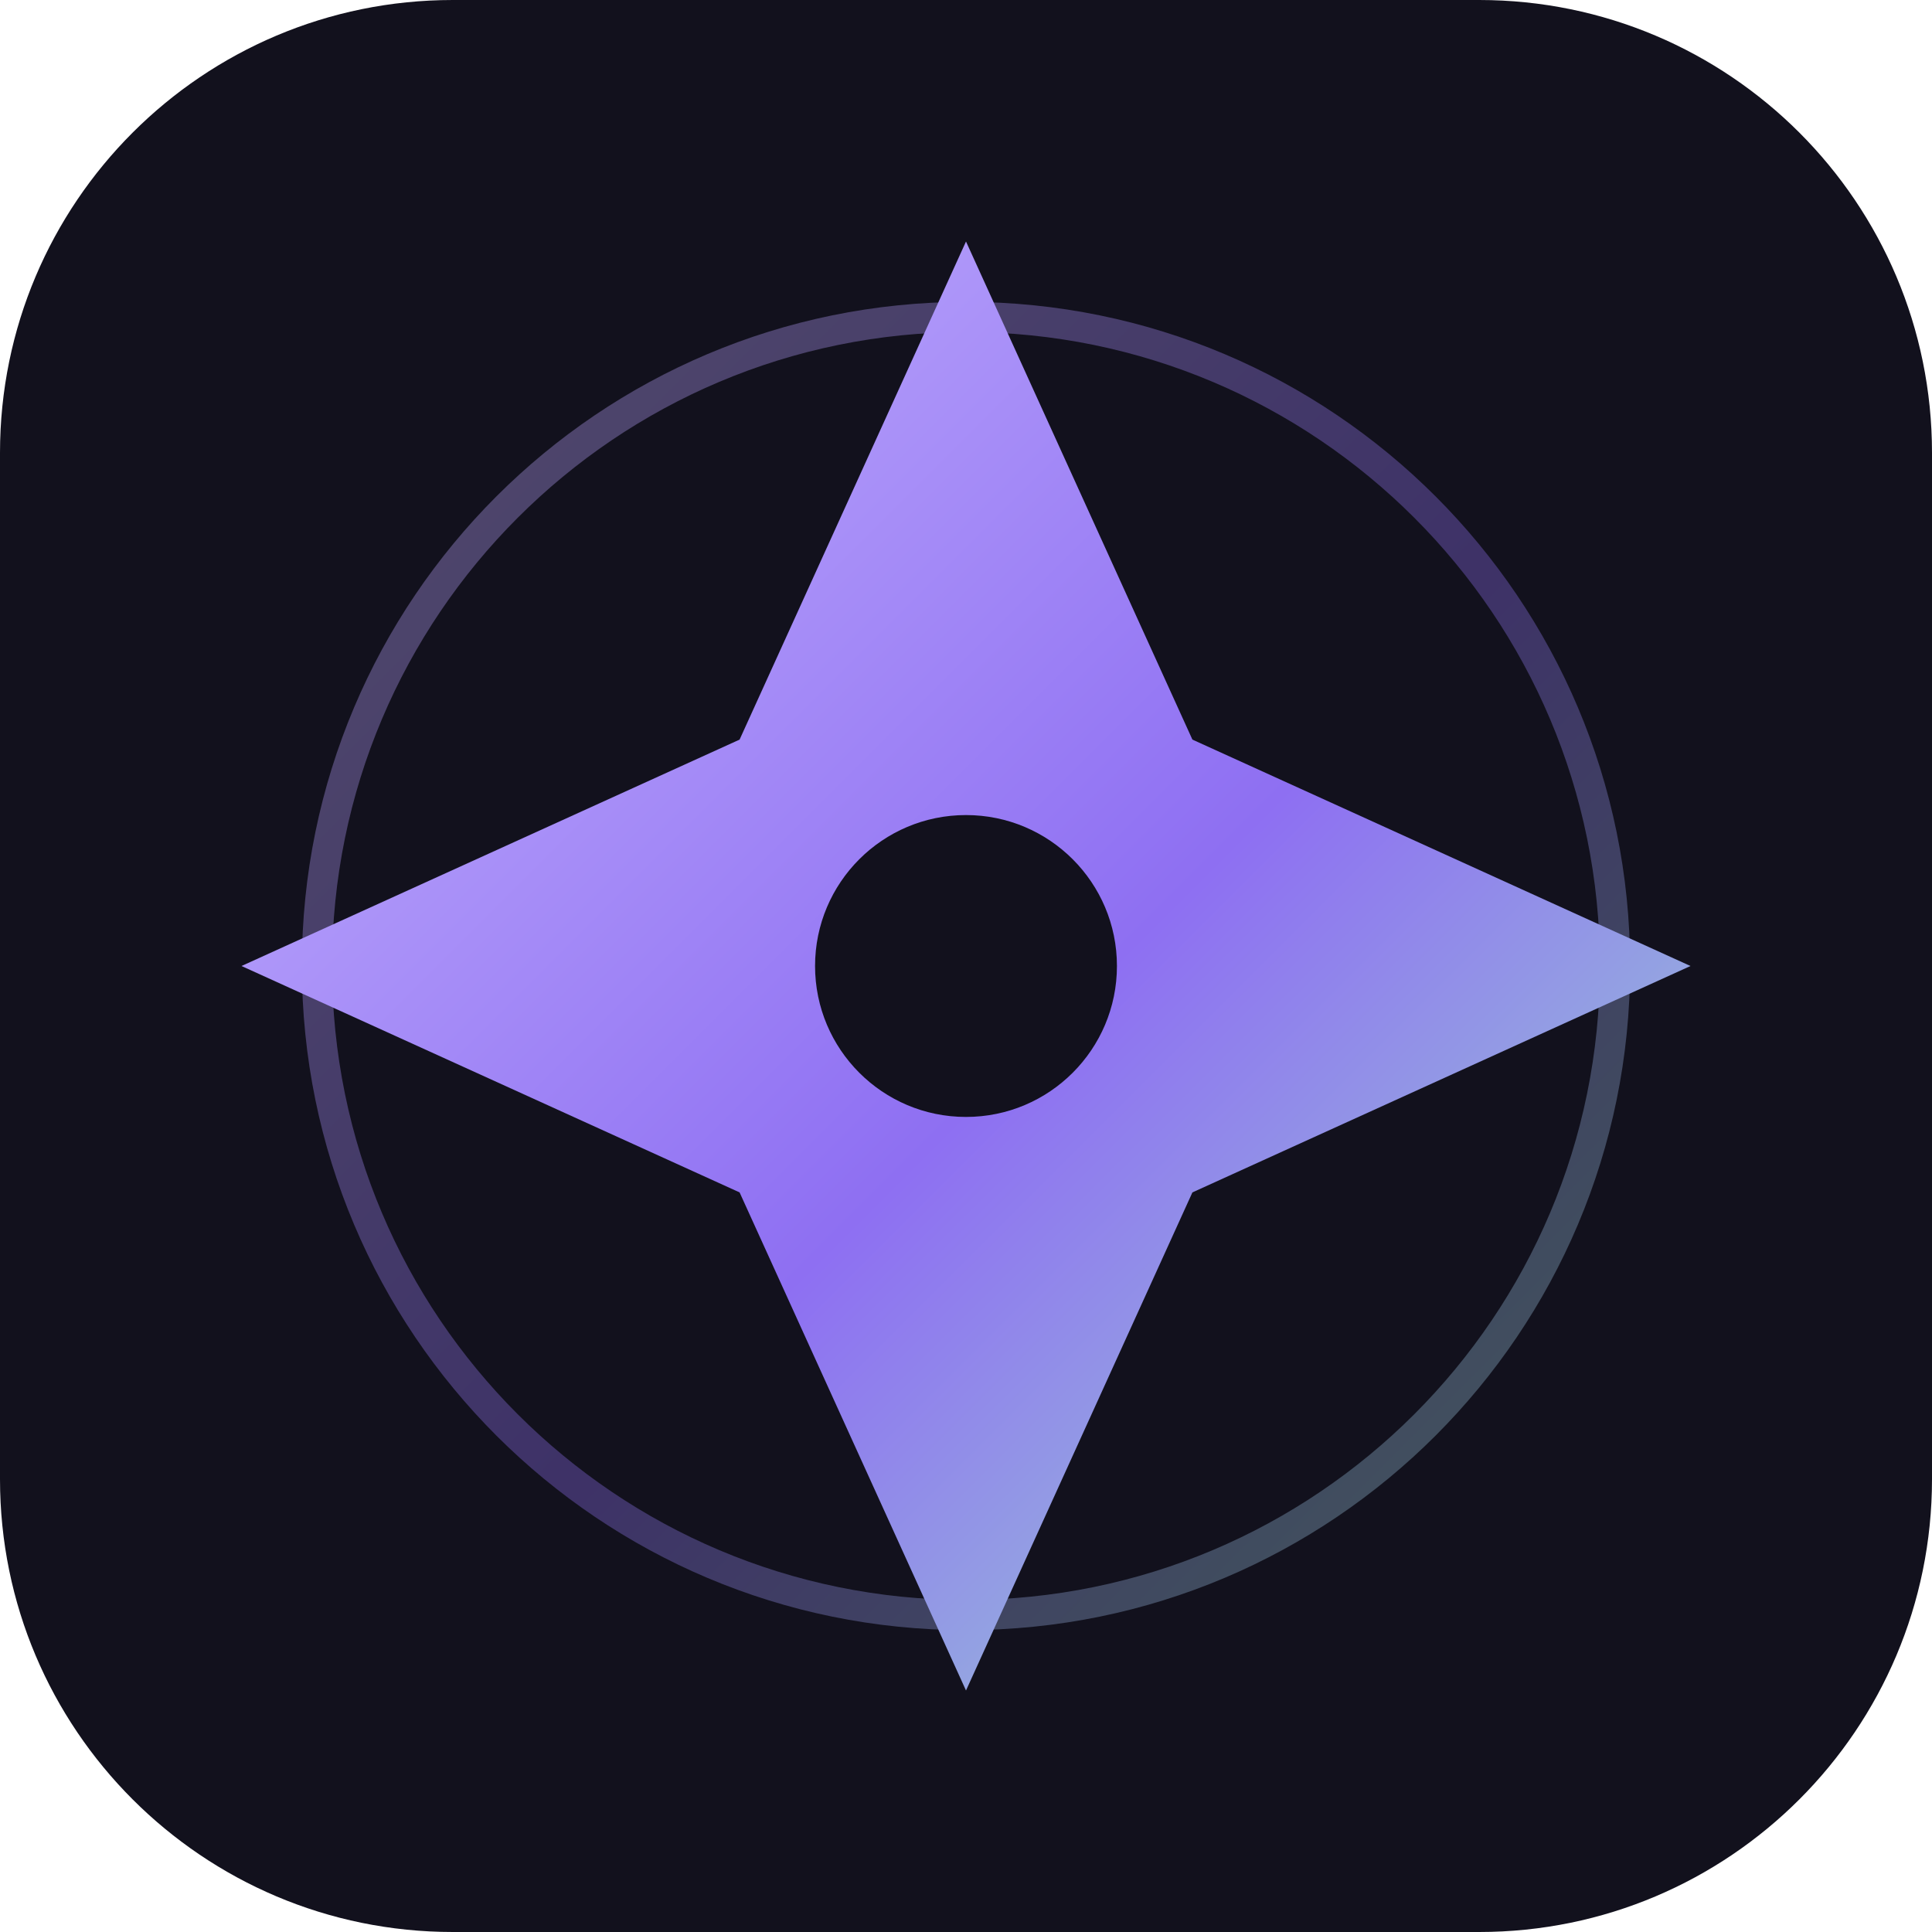
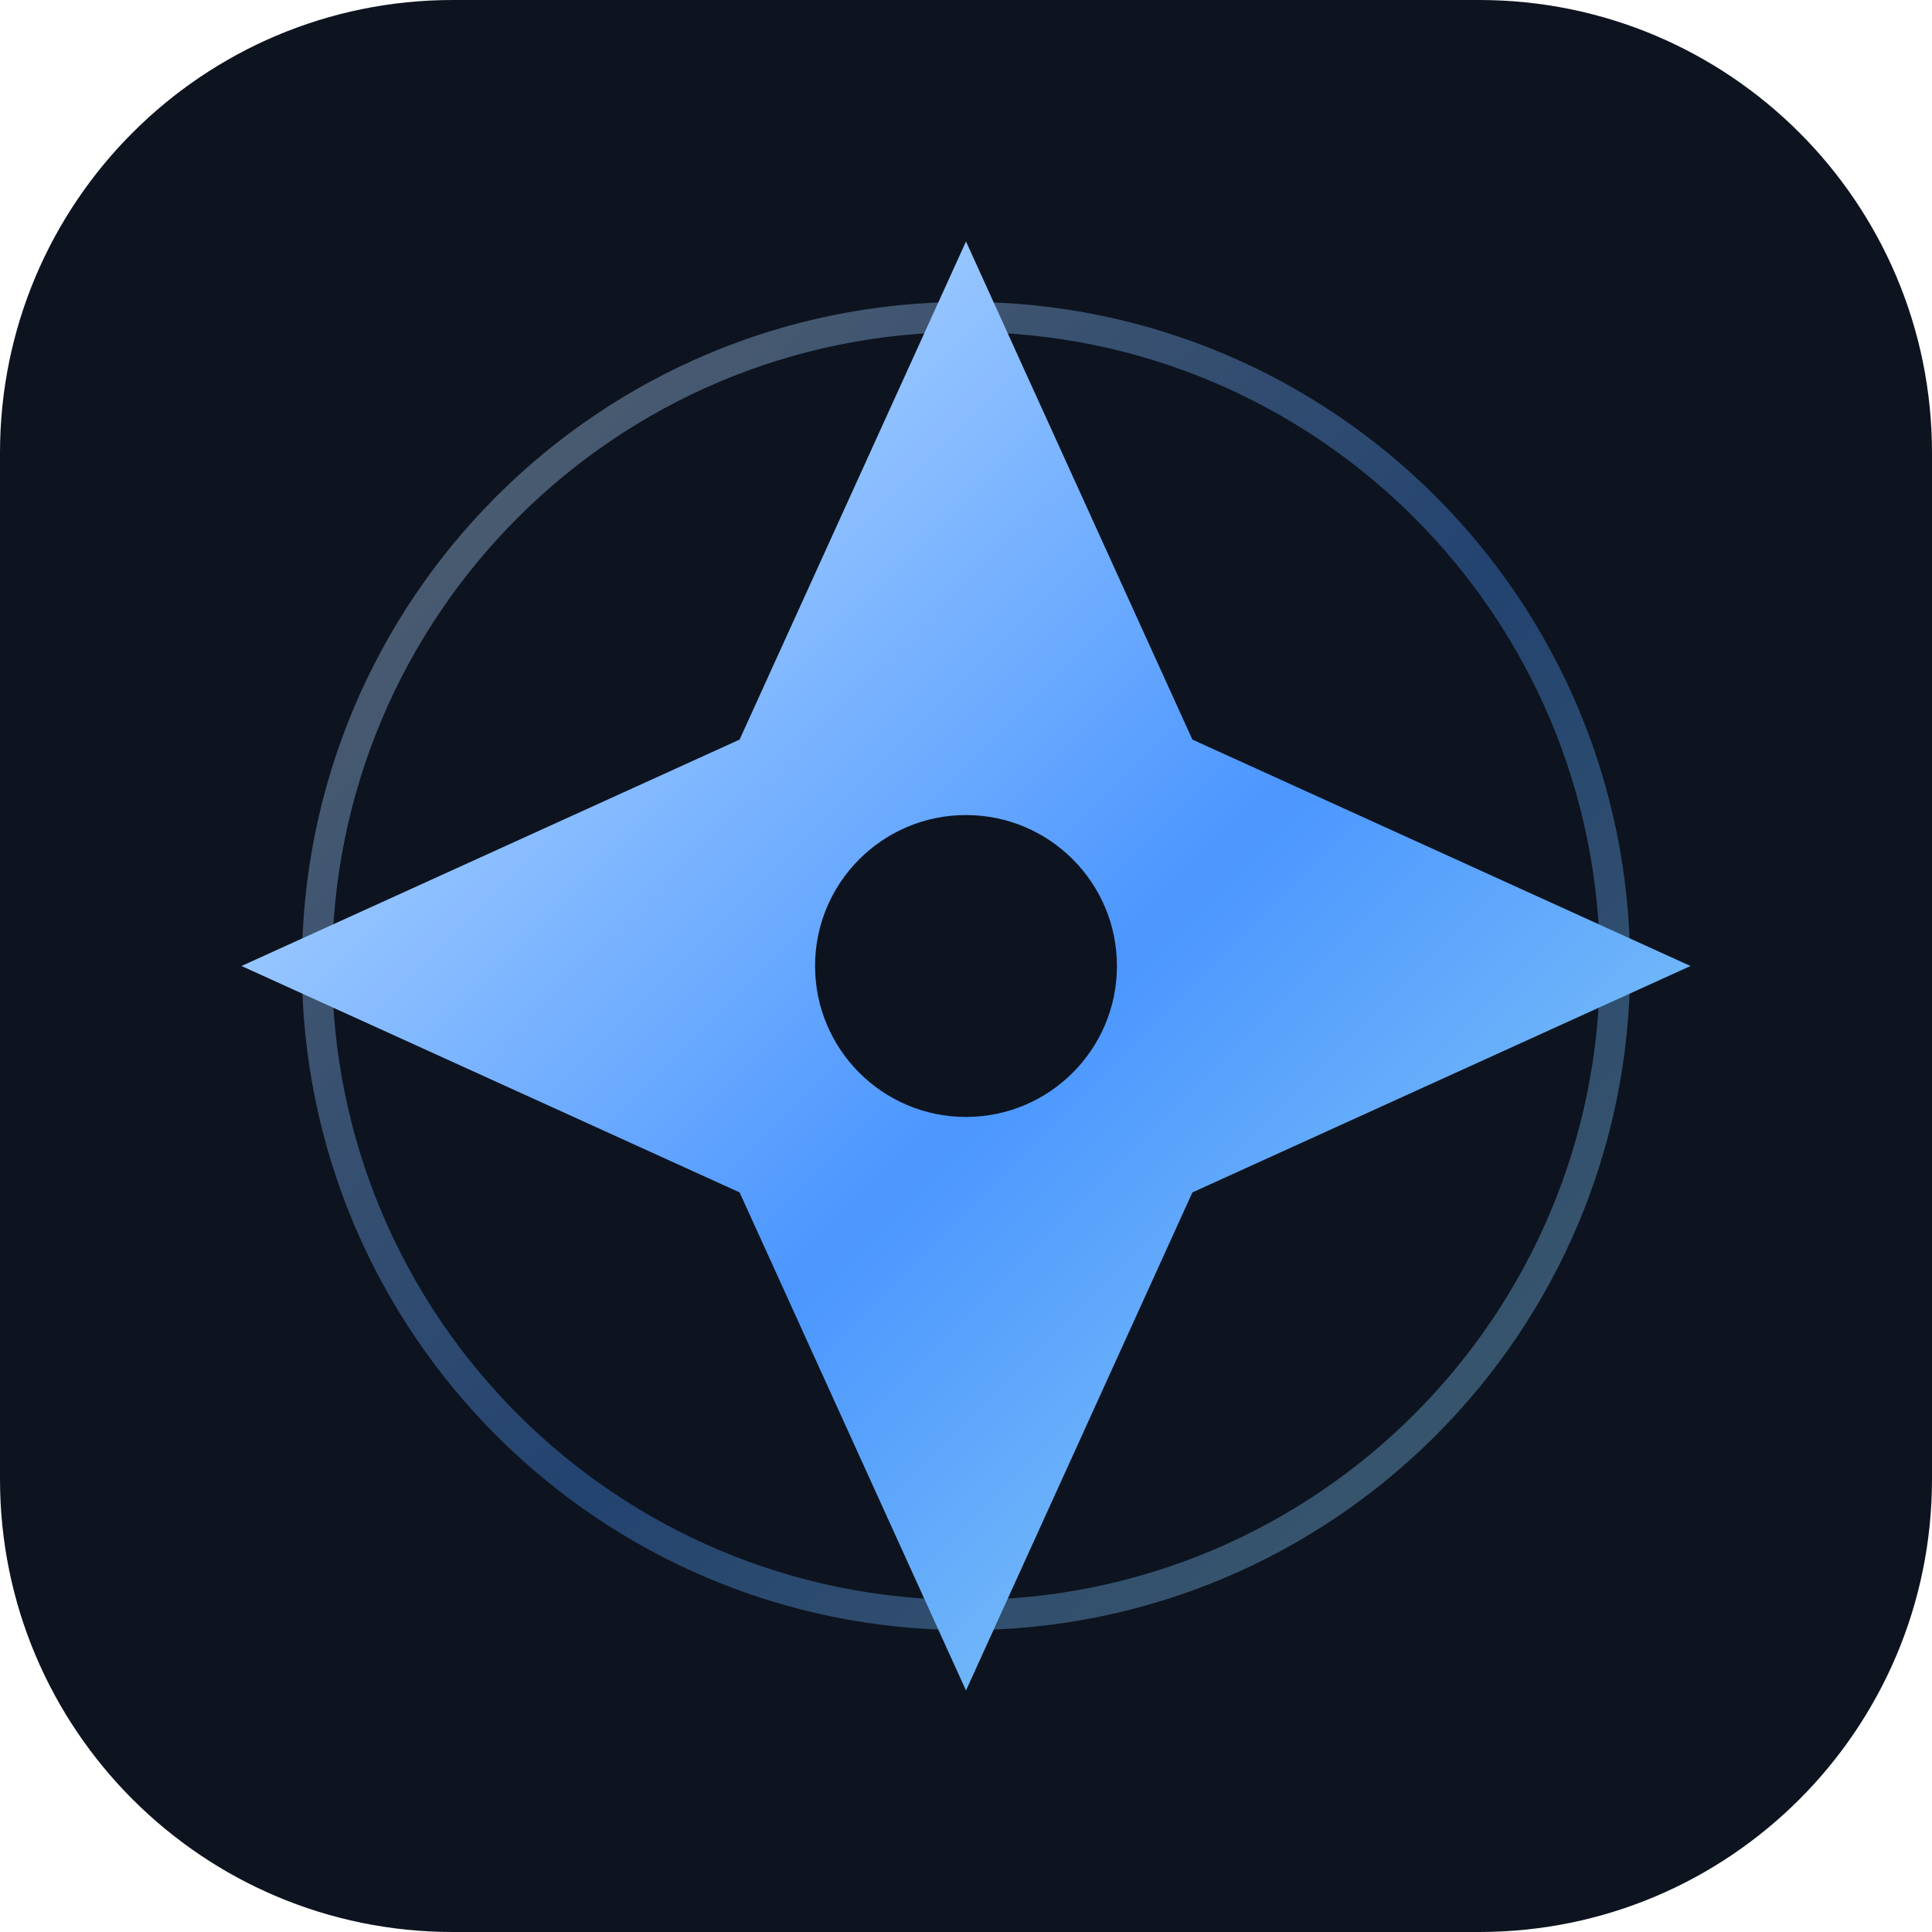
<svg xmlns="http://www.w3.org/2000/svg" viewBox="0 0 128 128">
  <defs>
    <linearGradient id="g" x1="0" y1="0" x2="1" y2="1">
-       <stop stop-color="#c8b7ff" />
-       <stop offset=".55" stop-color="#8e6ff2" />
-       <stop offset="1" stop-color="#9be5cd" />
+       <stop stop-color="#d5edff" />
+       <stop offset=".55" stop-color="#4b96ff" />
+       <stop offset="1" stop-color="#9bdcf2" />
    </linearGradient>
  </defs>
-   <rect width="128" height="128" rx="30" fill="#12111d" />
-   <circle cx="64" cy="64" r="43" fill="none" stroke="url(#g)" stroke-width="2" opacity=".35" />
+   <rect width="128" height="128" rx="30" fill="#0d141f" />
+   <circle cx="64" cy="64" r="43" fill="none" stroke="url(#g)" stroke-width="2" opacity=".36" />
  <path d="M64 16 79 49 112 64 79 79 64 112 49 79 16 64 49 49Z" fill="url(#g)" />
-   <circle cx="64" cy="64" r="10" fill="#12111d" />
+   <circle cx="64" cy="64" r="10" fill="#0d141f" />
</svg>
